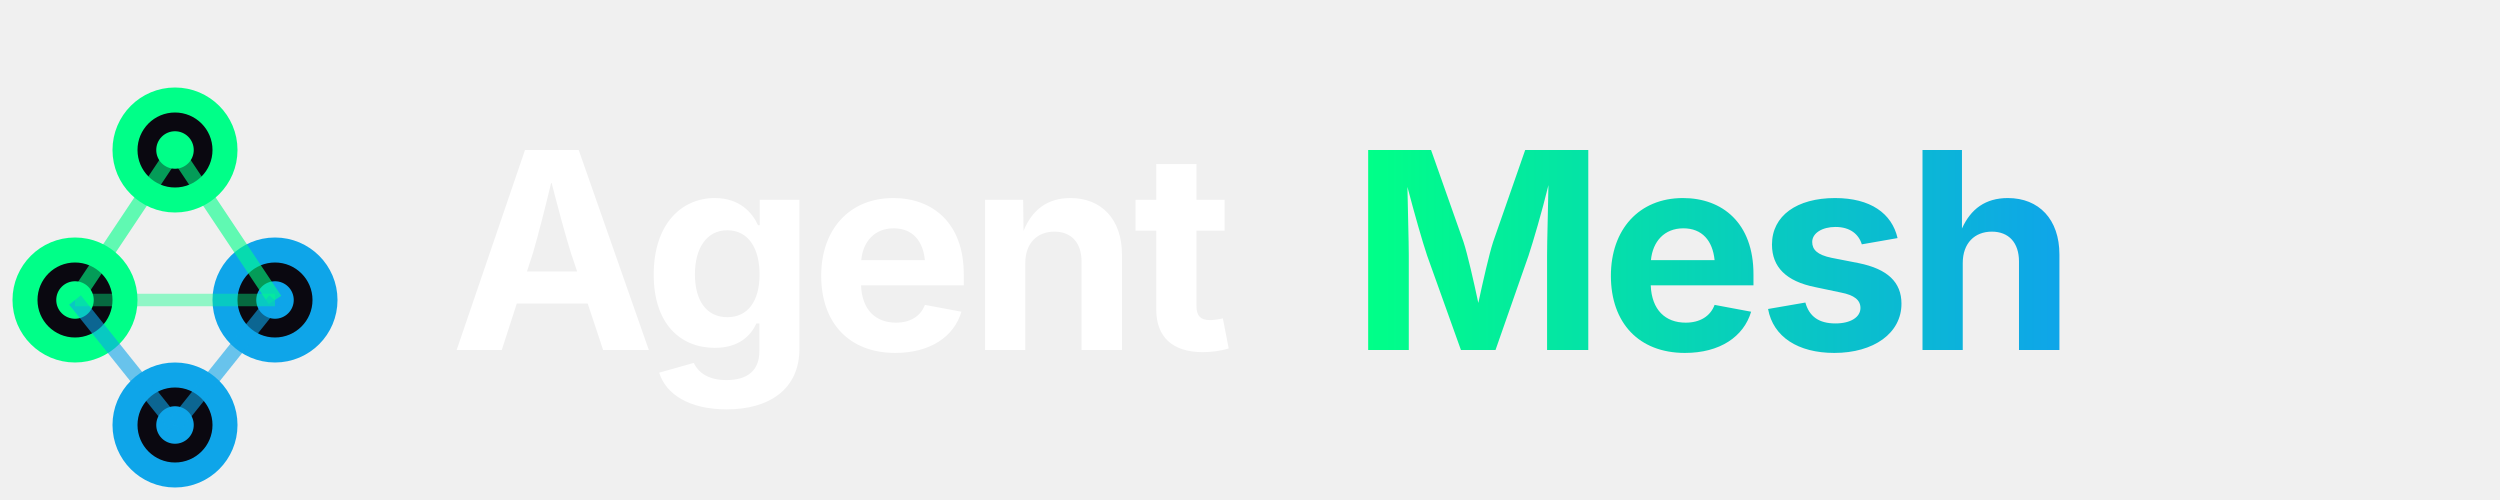
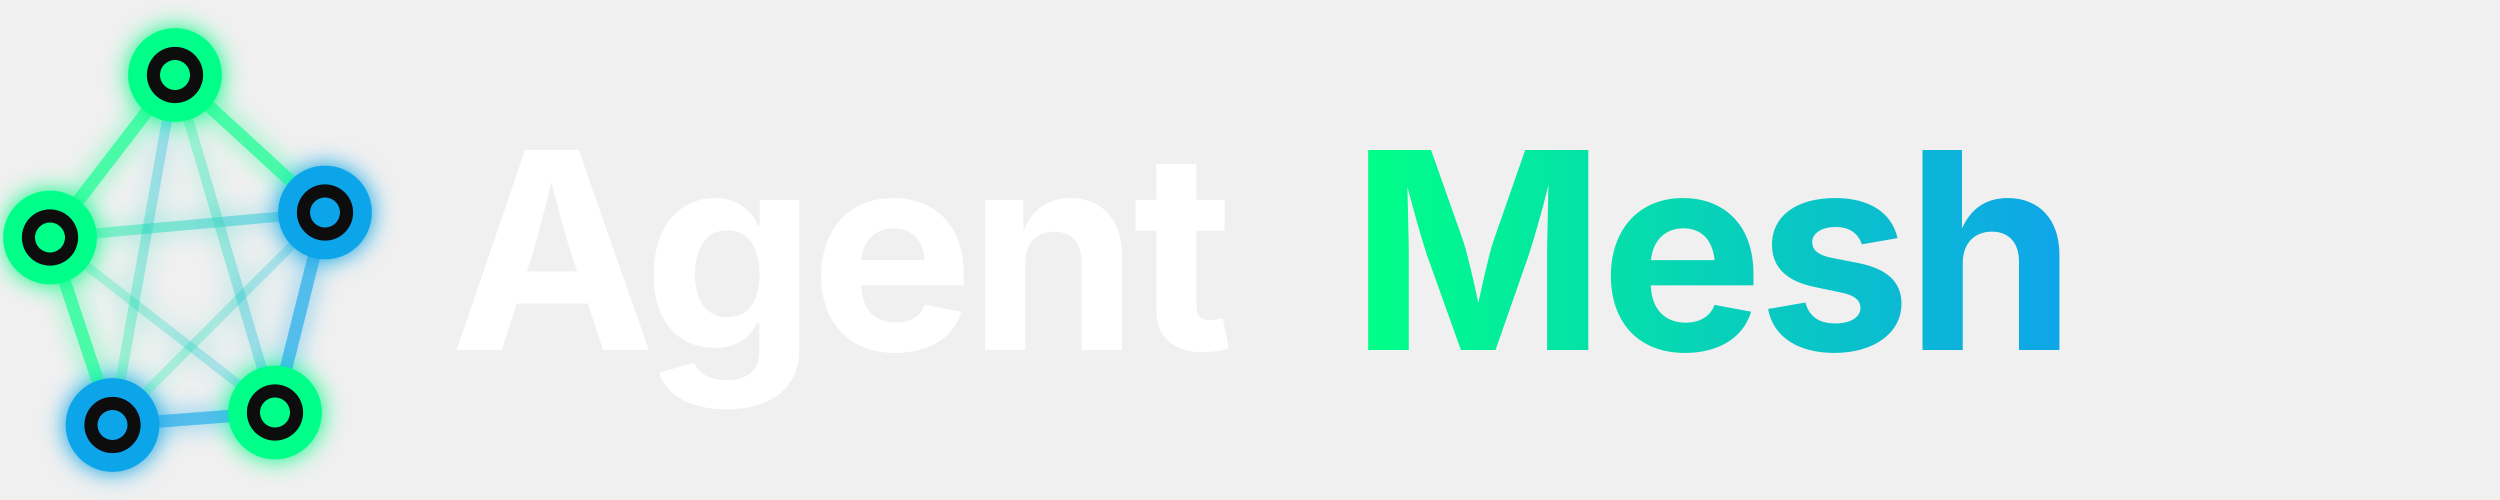
<svg xmlns="http://www.w3.org/2000/svg" viewBox="0 0 200 40" fill="none">
  <defs>
    <linearGradient id="lg" x1="0%" y1="0%" x2="100%" y2="0%">
      <stop offset="0%" stop-color="#00FF88" />
      <stop offset="100%" stop-color="#0EA5E9" />
    </linearGradient>
+     <filter id="ng">
+       <feGaussianBlur stdDeviation="1" result="b" />
+       <feMerge>
+         <feMergeNode in="b" />
+         <feMergeNode in="SourceGraphic" />
+       </feMerge>
+     </filter>
  </defs>
-   <circle cx="14" cy="12" r="4" fill="#0A0810" stroke="#00FF88" stroke-width="2" />
-   <circle cx="14" cy="12" r="1.5" fill="#00FF88" />
-   <circle cx="6" cy="24" r="4" fill="#0A0810" stroke="#00FF88" stroke-width="2" />
-   <circle cx="6" cy="24" r="1.5" fill="#00FF88" />
-   <circle cx="22" cy="24" r="4" fill="#0A0810" stroke="#0EA5E9" stroke-width="2" />
-   <circle cx="22" cy="24" r="1.5" fill="#0EA5E9" />
-   <circle cx="14" cy="34" r="4" fill="#0A0810" stroke="#0EA5E9" stroke-width="2" />
-   <circle cx="14" cy="34" r="1.5" fill="#0EA5E9" />
-   <line x1="14" y1="12" x2="6" y2="24" stroke="#00FF88" stroke-width="1.2" opacity="0.6" />
-   <line x1="14" y1="12" x2="22" y2="24" stroke="#00FF88" stroke-width="1.2" opacity="0.6" />
-   <line x1="6" y1="24" x2="14" y2="34" stroke="#0EA5E9" stroke-width="1.2" opacity="0.6" />
-   <line x1="22" y1="24" x2="14" y2="34" stroke="#0EA5E9" stroke-width="1.2" opacity="0.6" />
-   <line x1="6" y1="24" x2="22" y2="24" stroke="#00FF88" stroke-width="1" opacity="0.4" />
+   <g filter="url(#ng)">
+     <line x1="14" y1="6" x2="4" y2="19" stroke="#00FF88" stroke-width="1" opacity="0.6" />
+     <line x1="14" y1="6" x2="26" y2="17" stroke="#00FF88" stroke-width="1" opacity="0.6" />
+     <line x1="4" y1="19" x2="9" y2="34" stroke="#00FF88" stroke-width="1" opacity="0.6" />
+     <line x1="26" y1="17" x2="22" y2="33" stroke="#0EA5E9" stroke-width="1" opacity="0.6" />
+     <line x1="9" y1="34" x2="22" y2="33" stroke="#0EA5E9" stroke-width="1" opacity="0.6" />
+     <line x1="4" y1="19" x2="26" y2="17" stroke="url(#lg)" stroke-width="0.8" opacity="0.4" />
+     <line x1="14" y1="6" x2="9" y2="34" stroke="url(#lg)" stroke-width="0.8" opacity="0.3" />
+     <line x1="14" y1="6" x2="22" y2="33" stroke="url(#lg)" stroke-width="0.8" opacity="0.3" />
+     <line x1="4" y1="19" x2="22" y2="33" stroke="url(#lg)" stroke-width="0.7" opacity="0.25" />
+     <line x1="26" y1="17" x2="9" y2="34" stroke="url(#lg)" stroke-width="0.7" opacity="0.25" />
+     <circle cx="14" cy="6" r="3" fill="#0A0810" stroke="#00FF88" stroke-width="1.5" />
+     <circle cx="14" cy="6" r="1.2" fill="#00FF88" />
+     <circle cx="4" cy="19" r="3" fill="#0A0810" stroke="#00FF88" stroke-width="1.5" />
+     <circle cx="4" cy="19" r="1.2" fill="#00FF88" />
+     <circle cx="26" cy="17" r="3" fill="#0A0810" stroke="#0EA5E9" stroke-width="1.5" />
+     <circle cx="26" cy="17" r="1.2" fill="#0EA5E9" />
+     <circle cx="9" cy="34" r="3" fill="#0A0810" stroke="#0EA5E9" stroke-width="1.5" />
+     <circle cx="9" cy="34" r="1.2" fill="#0EA5E9" />
+     <circle cx="22" cy="33" r="3" fill="#0A0810" stroke="#00FF88" stroke-width="1.5" />
+     <circle cx="22" cy="33" r="1.2" fill="#00FF88" />
+   </g>
  <text x="36" y="28" font-family="Inter, -apple-system, sans-serif" font-size="22" font-weight="700" fill="white" letter-spacing="-0.5">Agent</text>
  <text x="108" y="28" font-family="Inter, -apple-system, sans-serif" font-size="22" font-weight="700" fill="url(#lg)" letter-spacing="-0.5">Mesh</text>
</svg>
